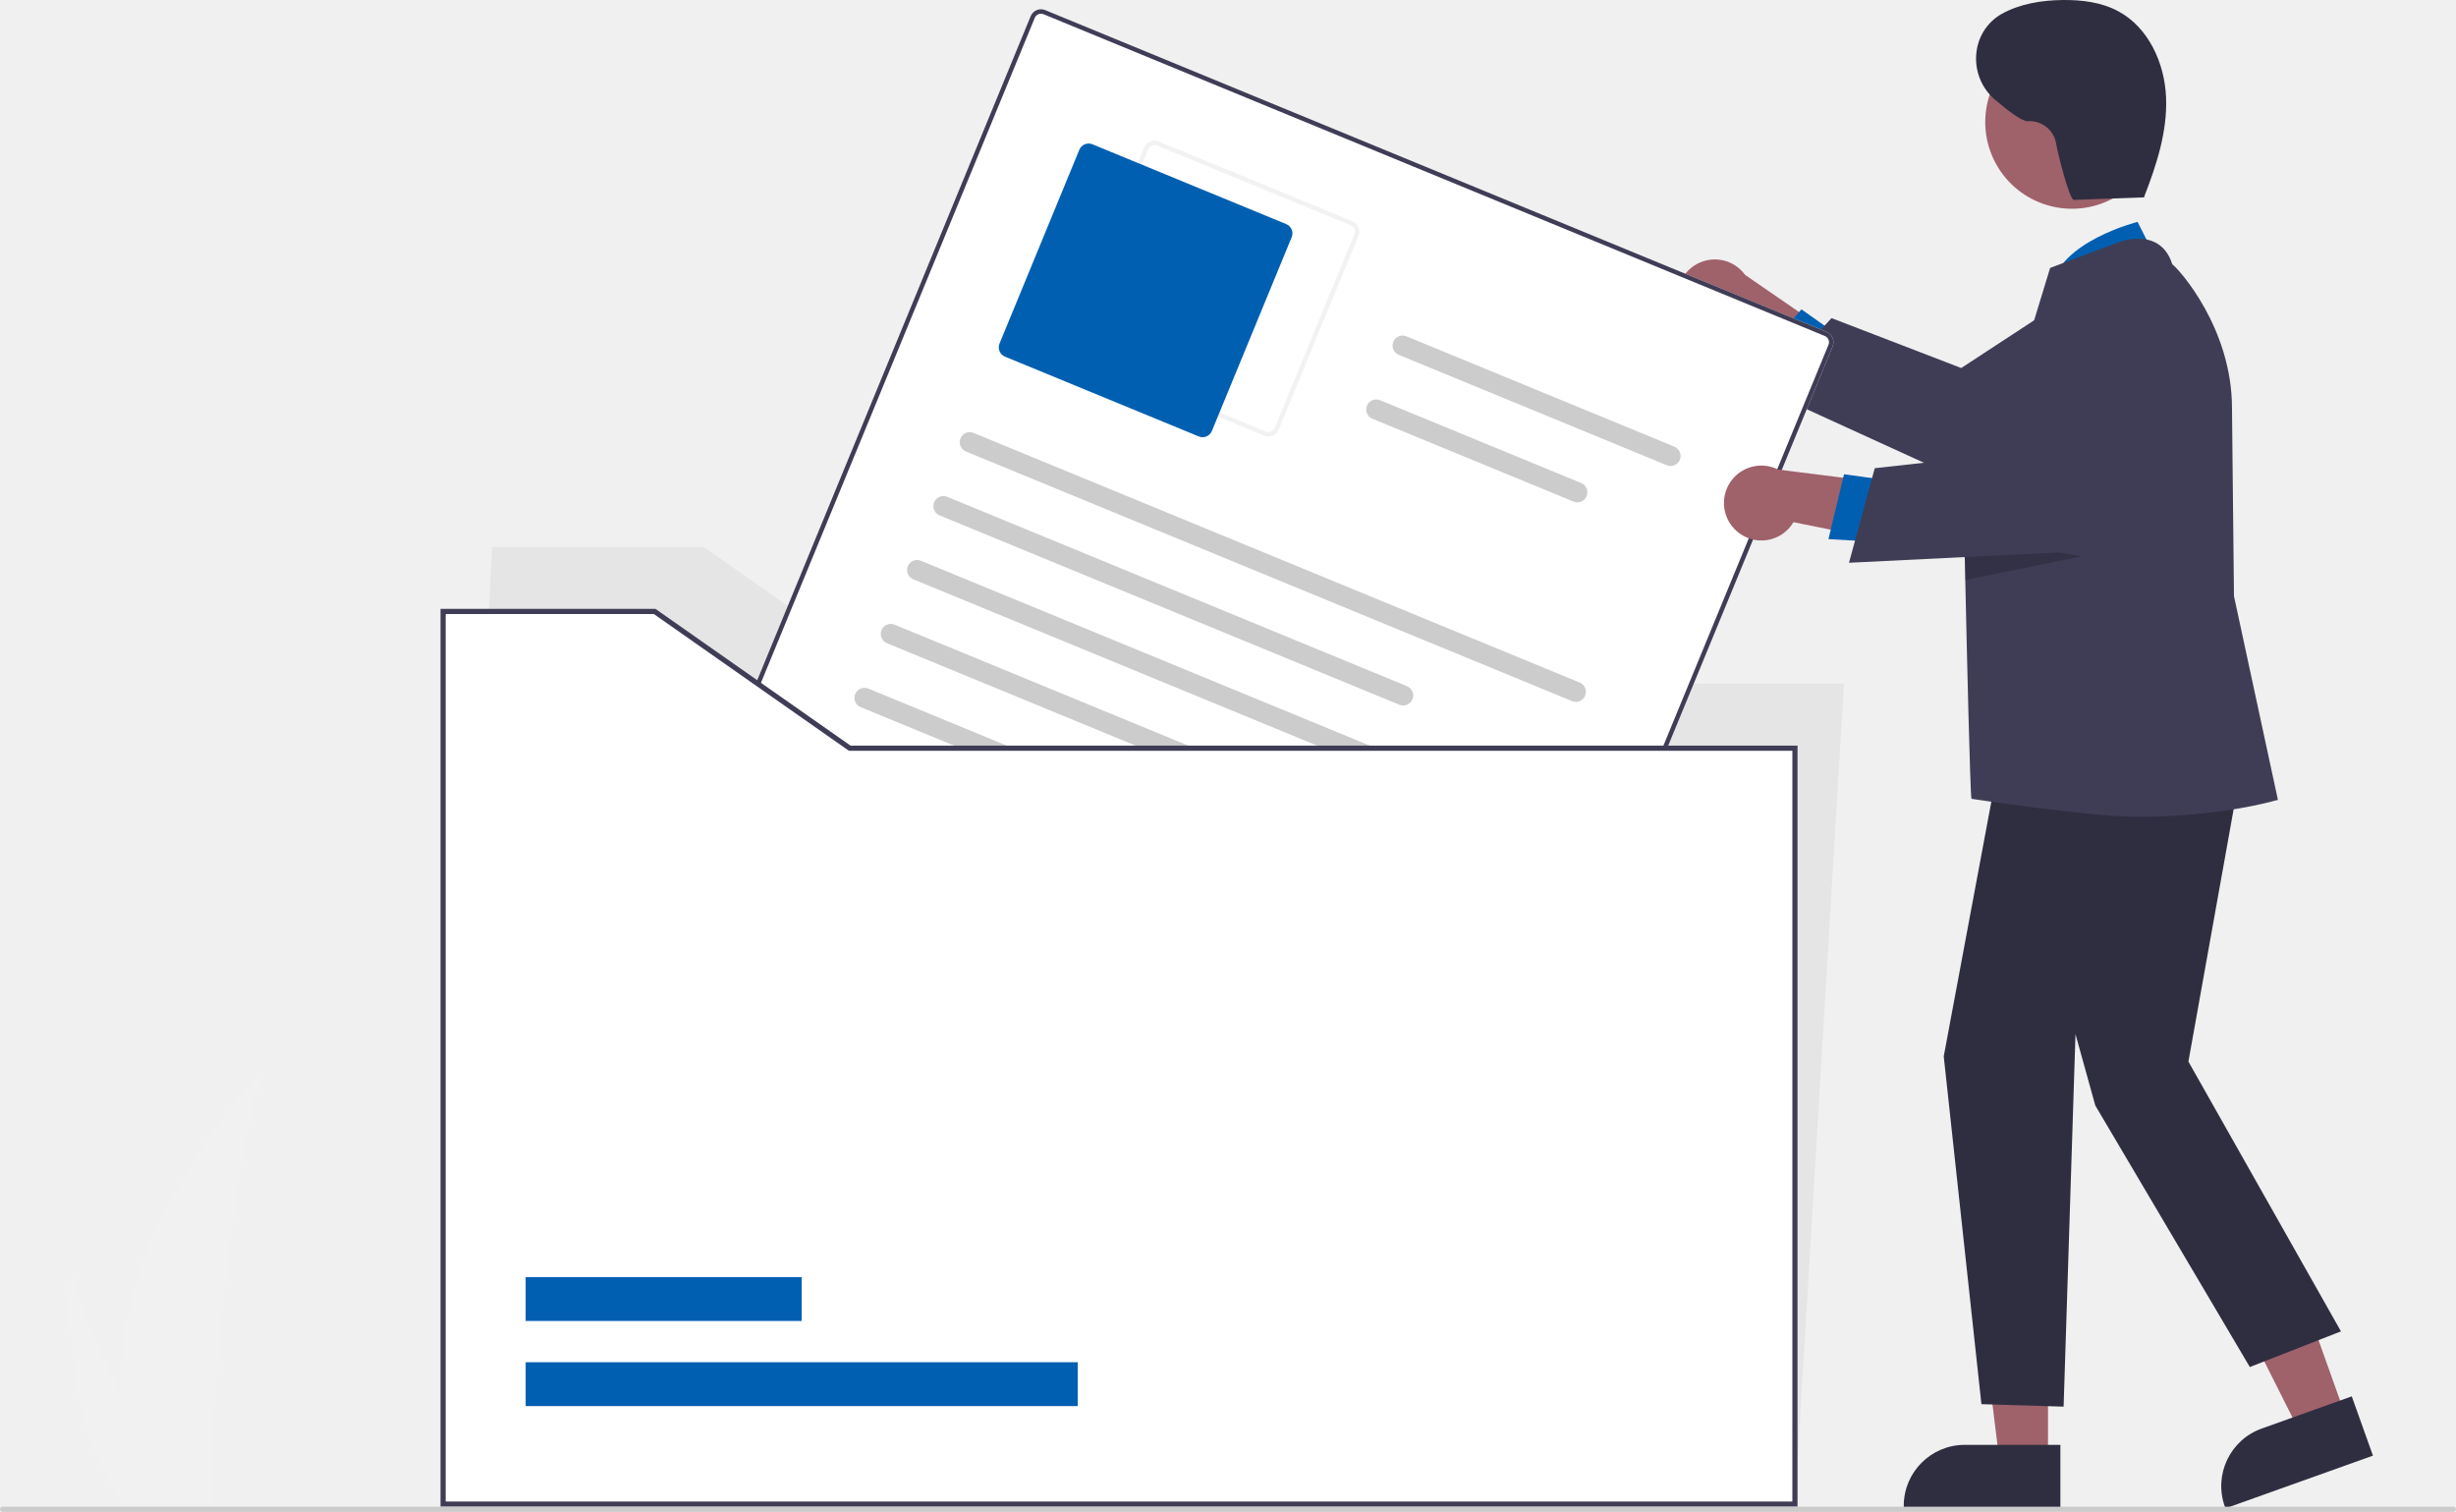
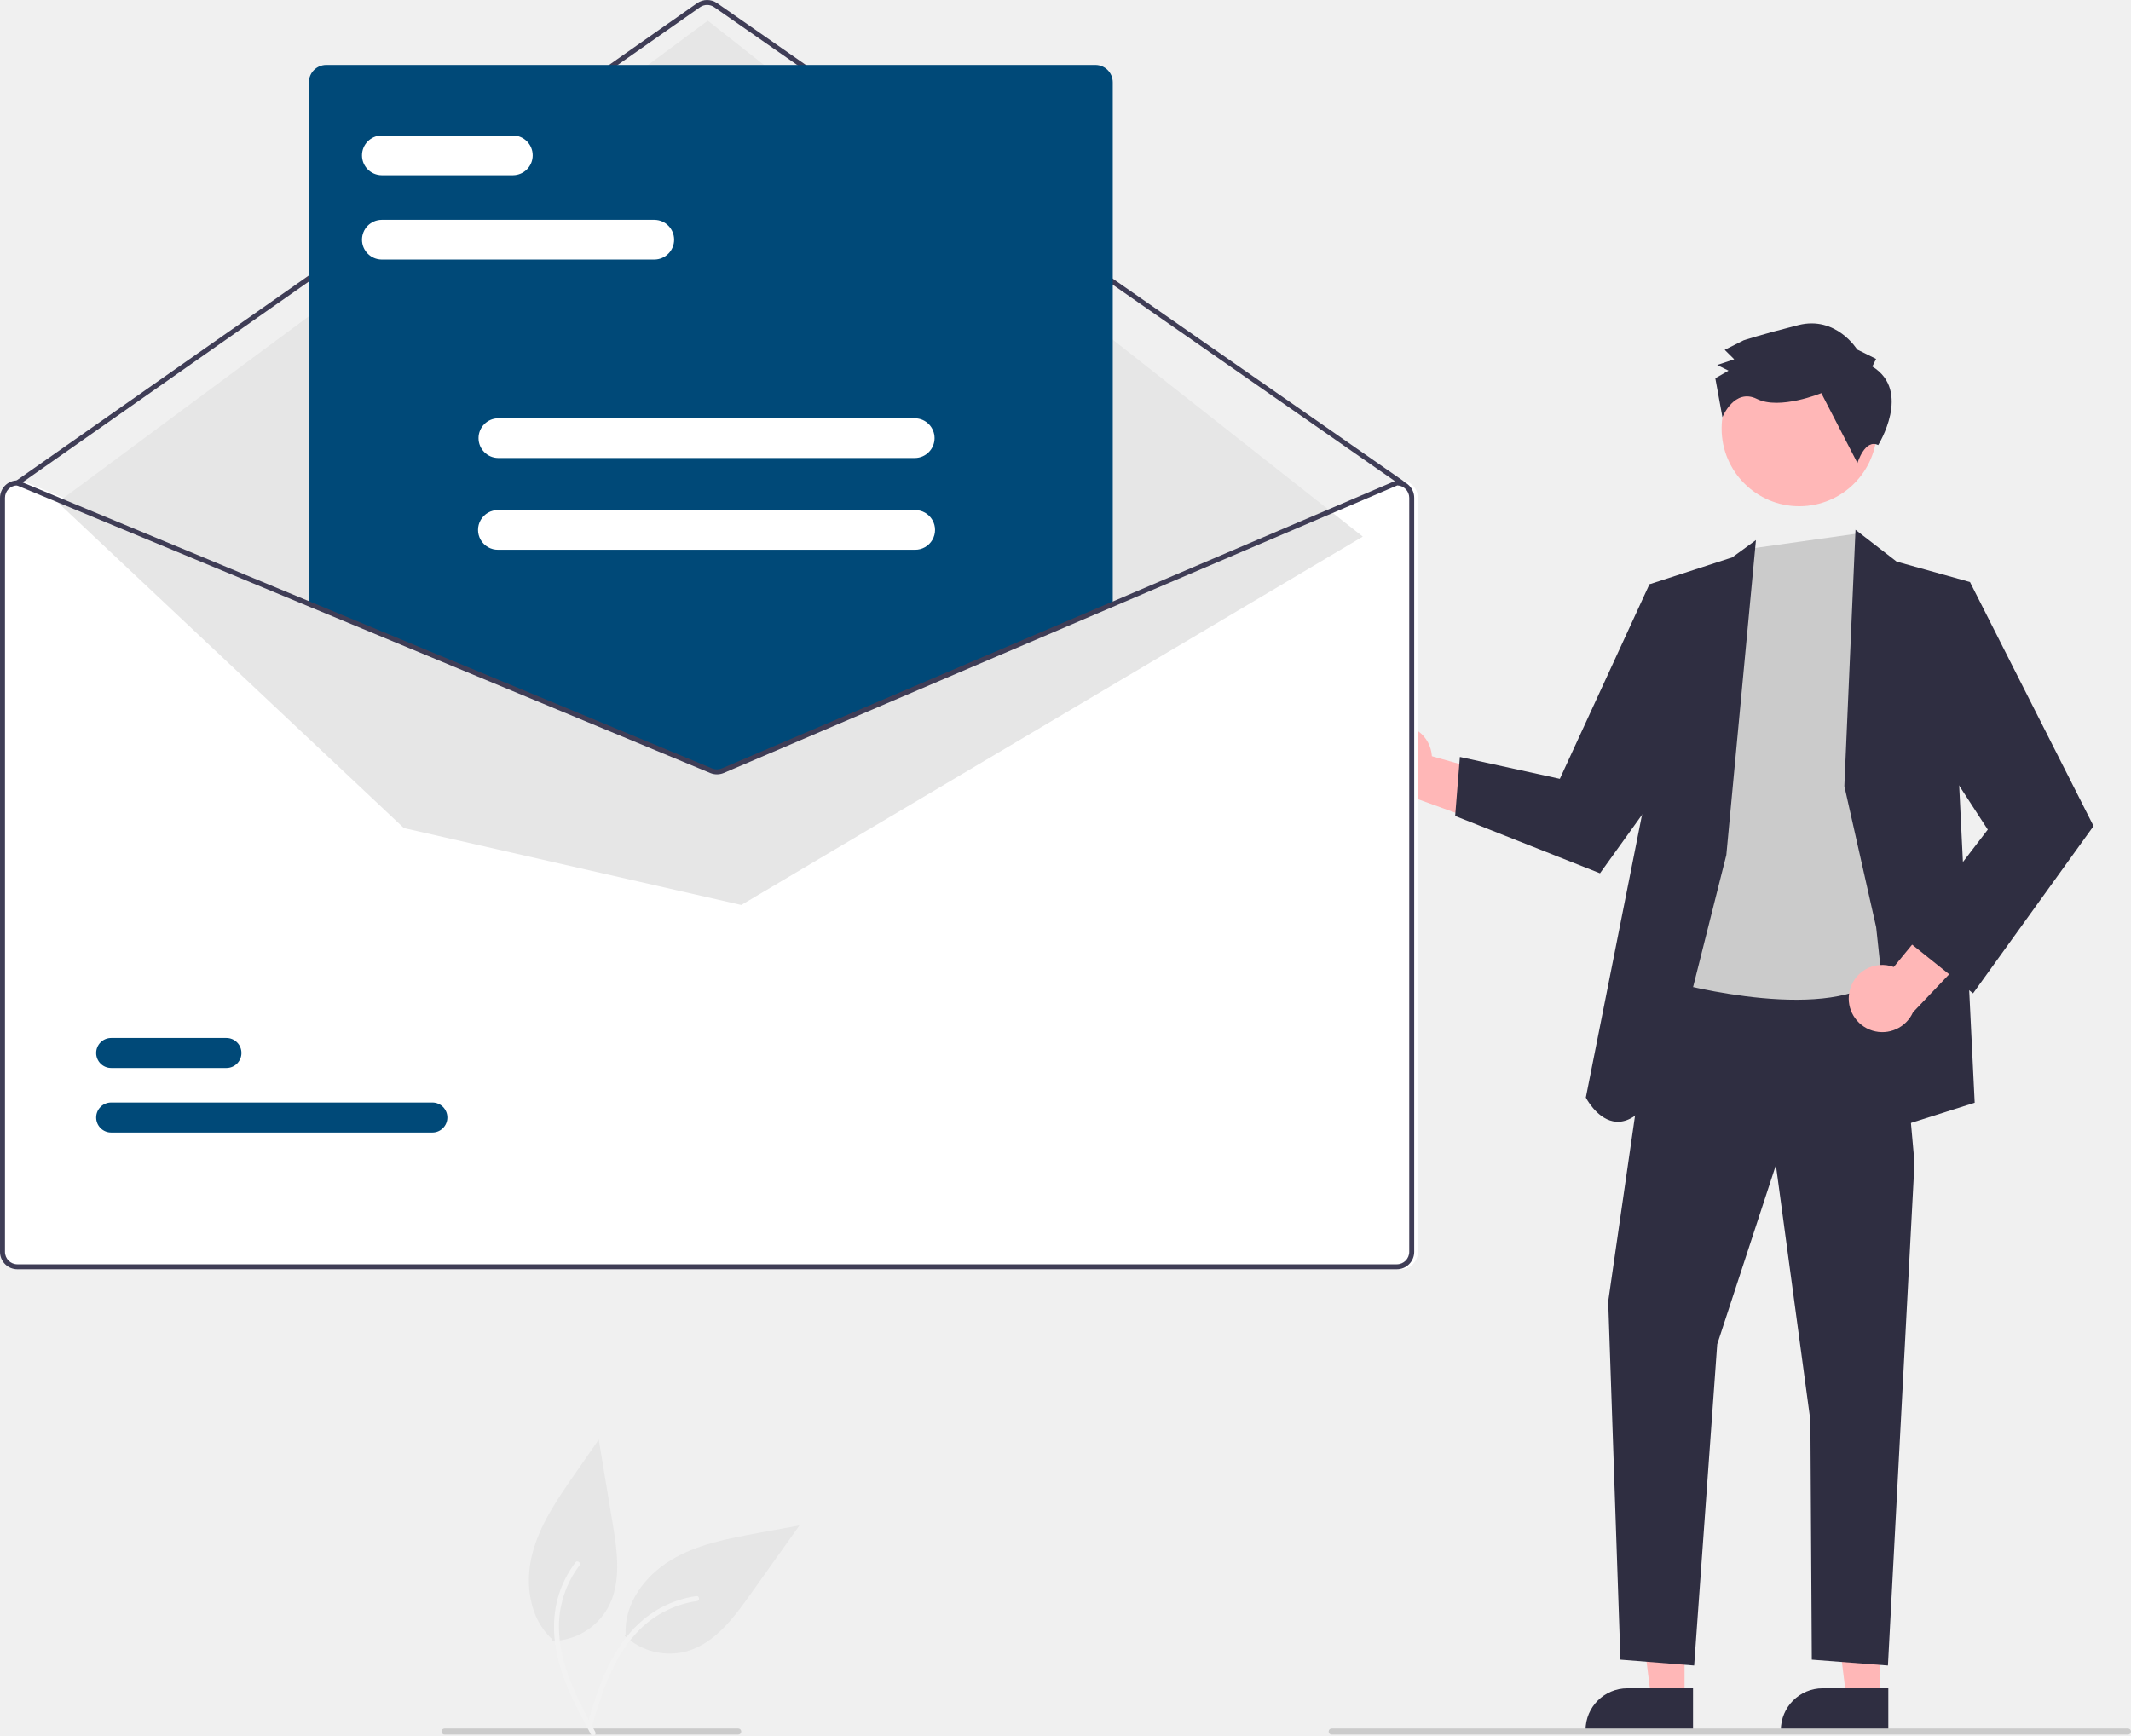
- <svg xmlns="http://www.w3.org/2000/svg" data-name="Layer 1" width="952" height="586" viewBox="0 0 952 586">
-   <path id="a163713d-a7fc-4807-a77b-111ad75719e9-335" data-name="Path 133" d="M170.634,697.233a158.394,158.394,0,0,0,7.4,43.785c.1.329.211.653.319.982h27.613c-.029-.295-.059-.624-.088-.982-1.841-21.166,8.677-148.453,21.369-170.483C226.135,572.322,168.493,629.979,170.634,697.233Z" transform="translate(-124 -157)" fill="#f1f1f1" />
-   <path id="a1d5a274-7181-45f3-aae5-db776f20014a-336" data-name="Path 134" d="M172.706,741.018c.231.329.471.658.717.982h20.716c-.157-.28-.339-.609-.55-.982-3.422-6.176-13.551-24.642-22.953-43.785-10.1-20.572-19.374-41.924-18.593-49.652C151.801,649.323,144.809,702.457,172.706,741.018Z" transform="translate(-124 -157)" fill="#f1f1f1" />
-   <path d="M775.291,277.577a14.422,14.422,0,0,0,21.041,6.808l39.98,32.07,2.475-26.518-38.345-26.388a14.501,14.501,0,0,0-25.151,14.029Z" transform="translate(-124 -157)" fill="#9f616a" />
-   <polygon points="713.205 130.446 698.283 119.903 681.358 139.458 701.046 151.126 713.205 130.446" fill="#005fb1" />
-   <path d="M833.937,280.296l50.287,19.349L932.633,267.947a24.621,24.621,0,0,1,31.795,37.06l-.433.481-74.454,39.918-81.326-37.153Z" transform="translate(-124 -157)" fill="#3f3d56" />
-   <polygon points="695.76 583 171.76 583 190.76 212 272.76 212 348.374 265 714.76 265 695.76 583" fill="#e5e5e5" />
-   <path d="M691.489,626.863,388.624,502.135a4.326,4.326,0,0,1-2.35-5.641L523.508,163.262a4.326,4.326,0,0,1,5.641-2.35L832.014,285.64a4.326,4.326,0,0,1,2.35,5.641L697.13,624.513A4.326,4.326,0,0,1,691.489,626.863Z" transform="translate(-124 -157)" fill="#fff" />
-   <path d="M691.489,626.863,388.624,502.135a4.326,4.326,0,0,1-2.35-5.641L523.508,163.262a4.326,4.326,0,0,1,5.641-2.35L832.014,285.64a4.326,4.326,0,0,1,2.35,5.641L697.13,624.513A4.326,4.326,0,0,1,691.489,626.863ZM528.491,162.51a2.596,2.596,0,0,0-3.385,1.41L387.872,497.152a2.596,2.596,0,0,0,1.41,3.385l302.865,124.728a2.596,2.596,0,0,0,3.385-1.41L832.766,290.623a2.596,2.596,0,0,0-1.41-3.385Z" transform="translate(-124 -157)" fill="#3f3d56" />
-   <path d="M614.031,325.867,538.914,294.931a4.326,4.326,0,0,1-2.35-5.641l30.935-75.117a4.326,4.326,0,0,1,5.641-2.35l75.117,30.935a4.326,4.326,0,0,1,2.35,5.641l-30.935,75.117A4.326,4.326,0,0,1,614.031,325.867ZM572.482,213.422a2.596,2.596,0,0,0-3.385,1.41l-30.935,75.117a2.596,2.596,0,0,0,1.41,3.385l75.117,30.935a2.596,2.596,0,0,0,3.385-1.41l30.935-75.117a2.596,2.596,0,0,0-1.41-3.385Z" transform="translate(-124 -157)" fill="#f2f2f2" />
-   <path d="M588.67,326.171,513.554,295.236a3.893,3.893,0,0,1-2.115-5.077l30.935-75.117a3.893,3.893,0,0,1,5.077-2.115l75.117,30.935a3.893,3.893,0,0,1,2.115,5.077l-30.935,75.117A3.893,3.893,0,0,1,588.67,326.171Z" transform="translate(-124 -157)" fill="#005fb1" />
-   <path d="M733.355,428.75,498.415,331.995a3.889,3.889,0,1,1,2.962-7.192L736.317,421.558a3.889,3.889,0,0,1-2.962,7.192Z" transform="translate(-124 -157)" fill="#ccc" />
-   <path d="M666.416,430.156,488.213,356.767a3.889,3.889,0,1,1,2.962-7.192l178.203,73.389a3.889,3.889,0,1,1-2.962,7.192Z" transform="translate(-124 -157)" fill="#ccc" />
-   <path d="M770.073,337.321,666.188,294.539a3.889,3.889,0,1,1,2.962-7.192l103.885,42.783a3.889,3.889,0,0,1-2.962,7.192Z" transform="translate(-124 -157)" fill="#ccc" />
-   <path d="M733.945,351.417,655.986,319.311a3.889,3.889,0,1,1,2.962-7.192l77.959,32.106a3.889,3.889,0,0,1-2.962,7.192Z" transform="translate(-124 -157)" fill="#ccc" />
-   <path d="M712.951,478.295,478.011,381.54a3.889,3.889,0,1,1,2.962-7.192L715.913,471.103a3.889,3.889,0,0,1-2.962,7.192Z" transform="translate(-124 -157)" fill="#ccc" />
-   <path d="M646.012,479.701,467.809,406.313a3.889,3.889,0,1,1,2.962-7.192l178.203,73.389a3.889,3.889,0,1,1-2.962,7.192Z" transform="translate(-124 -157)" fill="#ccc" />
-   <path d="M692.547,527.84,457.607,431.085a3.889,3.889,0,0,1,2.962-7.192L695.509,520.648a3.889,3.889,0,0,1-2.962,7.192Z" transform="translate(-124 -157)" fill="#ccc" />
-   <path d="M682.345,552.613,447.405,455.858a3.889,3.889,0,0,1,2.962-7.192l234.94,96.755a3.889,3.889,0,0,1-2.962,7.192Z" transform="translate(-124 -157)" fill="#ccc" />
-   <path d="M567.73,550.772a84.703,84.703,0,0,0,14.094-.43c4.212-.492,8.601-1.17,12.293-3.385a11.683,11.683,0,0,0,5.821-8.835,8.222,8.222,0,0,0-4.975-8.337,9.809,9.809,0,0,0-9.951,1.394,12.959,12.959,0,0,0-4.45,10.352c.194,8.004,6.527,15.909,13.559,19.239,7.921,3.75,18.738.563,20.766-8.672.422-1.921-2.194-2.588-3.288-1.354a8.721,8.721,0,0,0,12.172,12.448l-2.944-1.213a20.99,20.99,0,0,0,14.438,15.249,19.47,19.47,0,0,0,5.372.819c2.212.006,4.484,1.116,6.6,1.806l15.244,4.966c2.242.731,3.665-2.673,1.404-3.41l-13.806-4.498c-2.301-.75-4.596-1.52-6.903-2.249-1.649-.521-3.455-.239-5.176-.546a17.288,17.288,0,0,1-13.519-12.645,1.866,1.866,0,0,0-2.944-1.213,5.048,5.048,0,0,1-7.022-7.254l-3.288-1.354c-1.309,5.958-8.576,8.193-13.814,6.471-5.857-1.927-10.892-7.533-12.639-13.405a10.811,10.811,0,0,1,.787-8.602,6.443,6.443,0,0,1,6.75-3.306,4.623,4.623,0,0,1,3.95,5.07,8.269,8.269,0,0,1-4.605,6.264c-3.297,1.77-7.244,2.21-10.906,2.612a78.798,78.798,0,0,1-12.574.358c-2.354-.119-2.826,3.541-.448,3.661Z" transform="translate(-124 -157)" fill="#005fb1" />
-   <polygon points="695.76 290 695.76 583 171.76 583 171.76 237 253.76 237 329.37 290 695.76 290" fill="#fff" />
-   <rect x="203.76" y="528" width="214" height="17" fill="#005fb1" />
-   <rect x="203.76" y="495" width="107" height="17" fill="#005fb1" />
-   <path d="M820.76,741h-526V393h83.316l75.614,53H820.76Zm-524-2h522V448H453.058l-75.614-53H296.76Z" transform="translate(-124 -157)" fill="#3f3d56" />
-   <polygon points="909.144 548.636 891.414 554.972 858.535 489.598 884.704 480.246 909.144 548.636" fill="#9f616a" />
-   <path d="M986.638,741.638l-.259-.723a23.659,23.659,0,0,1,14.3-30.206l34.918-12.479,8.212,22.977Z" transform="translate(-124 -157)" fill="#2f2e41" />
-   <polygon points="793.848 566.172 775.019 566.172 766.062 493.546 793.851 493.547 793.848 566.172" fill="#9f616a" />
-   <path d="M922.65,741.424l-60.712-.002v-.768A23.631,23.631,0,0,1,885.569,717.024h.002l37.081.002Z" transform="translate(-124 -157)" fill="#2f2e41" />
-   <path d="M960.759,259.186l-8.189-16.181s-30.505,7.643-33.279,25.323Z" transform="translate(-124 -157)" fill="#005fb1" />
-   <polygon points="870.547 287.198 848.278 411.467 907.407 516.036 872.083 529.858 812.186 428.494 804.507 400.849 799.899 545.216 768.042 544.249 753.435 409.445 776.862 284.127 870.547 287.198" fill="#2f2e41" />
-   <path d="M989.938,388.055l-.77-72.871c0-30.884-20.326-53.647-23.144-55.753-1.326-4.231-3.704-7.156-7.068-8.686-6.776-3.071-15.062.614-15.413.78L918.685,260.844l-.117.341c-.264.78-25.347,83.088-31.645,103.746-.897,2.964-1.413,4.66-1.413,4.66s.098,4.777.273,12.205c.556,25.542,1.872,82.435,2.398,84.823,0,0,45.916,6.961,64.098,6.961,32.707,0,53.482-6.259,53.95-6.366l.751-.156Z" transform="translate(-124 -157)" fill="#3f3d56" />
-   <circle cx="927.137" cy="204.303" r="33.608" transform="translate(-108.3804 312.7438) rotate(-28.66301)" fill="#9f616a" />
-   <path d="M930.861,372.633l-45.078,9.164c-.175-7.428-.273-12.205-.273-12.205s.516-1.696,1.413-4.66Z" transform="translate(-124 -157)" opacity="0.2" />
-   <path d="M797.369,363.027a14.422,14.422,0,0,0,21.815-3.63l50.249,10.094-9.996-24.687-46.185-5.801a14.501,14.501,0,0,0-15.883,24.023Z" transform="translate(-124 -157)" fill="#9f616a" />
-   <polygon points="732.887 186.321 714.788 183.82 708.751 208.968 731.599 210.276 732.887 186.321" fill="#005fb1" />
-   <path d="M850.697,338.474l53.552-5.941,28.412-50.408a24.621,24.621,0,0,1,45.276,18.289l-.163.626-47.76,69.684-89.303,4.404Z" transform="translate(-124 -157)" fill="#3f3d56" />
-   <path d="M955.763,233.483l-27.895,1.001c-1.7.061-6.315-18.289-6.919-22.096a10.39,10.39,0,0,0-10.838-8.405c-2.088.197-7.354-3.704-12.787-8.323-10.315-8.77-9.779-25.241,1.553-32.652q.465-.304.912-.555c7.149-4.001,15.511-5.345,23.703-5.447,7.426-.093,15.062.842,21.604,4.357,11.728,6.301,17.97,20.071,18.518,33.374s-3.716,26.31-8.556,38.713" transform="translate(-124 -157)" fill="#2f2e41" />
-   <path d="M1075,743H125a1,1,0,0,1,0-2h950a1,1,0,0,1,0,2Z" transform="translate(-124 -157)" fill="#cbcbcb" />
+ <svg xmlns="http://www.w3.org/2000/svg" data-name="Layer 1" width="703.817" height="573.37" viewBox="0 0 703.817 573.37">
+   <path id="e77d6775-0d6e-4379-8bfc-a6b010ad5ee5-203" data-name="Path 461" d="M454.389,703.636a21.574,21.574,0,0,0,20.509,5.179c9.164-2.601,15.383-10.869,20.903-18.633l16.334-22.959-13.765,2.524c-9.899,1.815-20.044,3.72-28.665,8.914s-15.526,14.466-14.98,24.515" transform="translate(-248.0914 -163.3148)" fill="#e6e6e6" />
+   <path id="a925376f-81ed-452b-bc21-27b5ed1cb659-204" data-name="Path 462" d="M441.594,734.564c2.414-8.231,4.842-16.575,9.104-24.077,3.785-6.662,8.958-12.507,15.781-16.142a35.246,35.246,0,0,1,11.605-3.775c1.058-.149,1.231,1.498.177,1.647a33.507,33.507,0,0,0-18.638,9.166c-5.637,5.515-9.334,12.626-12.068,19.944-1.655,4.425-2.991,8.958-4.32,13.49a.854.854,0,0,1-.946.693.833.833,0,0,1-.693-.946Z" transform="translate(-248.0914 -163.3148)" fill="#f2f2f2" />
+   <path d="M707.405,403.053a11.039,11.039,0,0,1,13.605,10.07l37.764,10.616-15.409,13.346-33.499-12.127a11.099,11.099,0,0,1-2.461-21.905Z" transform="translate(-248.0914 -163.3148)" fill="#ffb7b7" />
+   <polygon points="556.357 561.294 545.349 561.293 540.112 518.835 556.359 518.836 556.357 561.294" fill="#ffb7b7" />
+   <path d="M807.255,735.279l-35.494-.001v-.449A13.816,13.816,0,0,1,785.577,721.014h.001l21.678.001Z" transform="translate(-248.0914 -163.3148)" fill="#2f2e41" />
+   <polygon points="620.859 561.294 609.851 561.293 604.614 518.835 620.86 518.836 620.859 561.294" fill="#ffb7b7" />
+   <path d="M871.757,735.279l-35.494-.001v-.449a13.816,13.816,0,0,1,13.815-13.815h.001l21.678.001Z" transform="translate(-248.0914 -163.3148)" fill="#2f2e41" />
+   <polygon points="547.363 317.603 531.148 429.917 535.188 548.251 559.537 550.19 567.151 444.067 586.533 384.893 597.928 469.245 598.396 548.251 623.539 550.19 632.308 384.09 625.858 311.854 547.363 317.603" fill="#2f2e41" />
+   <circle cx="594.261" cy="141.578" r="25.651" fill="#ffb7b7" />
+   <path d="M826.542,344.496,798.223,487.162s47.678,13.684,68.565,1.051,11.527-51.631,11.527-51.631l-3.825-66.358-7.069-16.781-5.998-13.852Z" transform="translate(-248.0914 -163.3148)" fill="#cbcbcb" />
+   <path d="M818.253,445.764l9.783-104.037-7.823,5.712L792.858,356.322l-1.872,73.246L771.851,525.888s13.677,26.688,30.627-17.464Z" transform="translate(-248.0914 -163.3148)" fill="#2f2e41" />
+   <polygon points="557.931 203.962 544.767 193.007 515.18 257.279 482.164 250.047 480.604 269.546 528.44 288.477 561.038 243.095 557.931 203.962" fill="#2f2e41" />
+   <polygon points="609.144 259.677 612.831 175.005 626.399 185.512 650.63 192.266 647.077 259.677 652.19 364.277 626.786 372.323 619.655 306.32 609.144 259.677" fill="#2f2e41" />
+   <path d="M858.866,491.152a11.039,11.039,0,0,1,14.688-8.412l24.896-30.315,6.029,19.473L879.913,497.7a11.099,11.099,0,0,1-21.047-6.548Z" transform="translate(-248.0914 -163.3148)" fill="#ffb7b7" />
+   <polygon points="634.407 201.665 650.63 192.266 691.451 272.878 651.652 328.143 628.952 309.993 656.516 274.048 631.394 235.44 634.407 201.665" fill="#2f2e41" />
+   <path d="M866.478,284.385l1.244-2.503-6.257-3.109s-6.903-11.232-19.394-8.075-18.111,5.045-18.111,5.045l-6.242,3.141,3.133,3.117-5.62,1.889,3.754,1.865-4.368,2.511,2.352,12.871s3.906-9.762,11.415-6.032,21.243-1.929,21.243-1.929l11.932,23.093s2.462-8.095,6.851-5.937C868.41,310.334,879.623,292.477,866.478,284.385Z" transform="translate(-248.0914 -163.3148)" fill="#2f2e41" />
+   <path d="M710.664,322.019h-.164l-94.071,40.169-128.709,54.96a4.151,4.151,0,0,1-3.18.016L351.75,362.073l-96.382-39.989-.147-.066h-.164a5.742,5.742,0,0,0-5.736,5.736V576.864a5.742,5.742,0,0,0,5.736,5.736H710.664a5.742,5.742,0,0,0,5.736-5.736V327.755A5.742,5.742,0,0,0,710.664,322.019Z" transform="translate(-248.0914 -163.3148)" fill="#fff" />
+   <path d="M711.073,323.658a.817.817,0,0,1-.468-.147L483.982,165.685a4.11,4.11,0,0,0-4.694.008L254.298,323.51a.82.82,0,0,1-.941-1.342L478.347,164.351a5.754,5.754,0,0,1,6.572-.011L711.542,322.166a.82.82,0,0,1-.469,1.492Z" transform="translate(-248.0914 -163.3148)" fill="#3f3d56" />
+   <polygon points="19.063 165.938 233.765 6.817 450.097 177.26 244.827 298.946 133.384 273.544 19.063 165.938" fill="#e6e6e6" />
+   <path d="M390.883,537.422H284.815a4.955,4.955,0,1,1-.015-9.911H390.883a4.955,4.955,0,1,1,.015,9.911Z" transform="translate(-248.0914 -163.3148)" fill="#004978" />
+   <path d="M322.869,516.116H284.815a4.955,4.955,0,1,1-.015-9.911h38.07a4.955,4.955,0,0,1,.015,9.911h-.015Z" transform="translate(-248.0914 -163.3148)" fill="#004978" />
+   <path d="M484.876,417.881a6.199,6.199,0,0,1-2.351-.461L350.111,362.478V190.499a5.743,5.743,0,0,1,5.736-5.736H609.873a5.743,5.743,0,0,1,5.736,5.736V362.598l-.249.106-128.062,54.689A6.241,6.241,0,0,1,484.876,417.881Z" transform="translate(-248.0914 -163.3148)" fill="#004978" />
+   <path d="M709.435,322.019h-.164l-94.071,40.169-128.709,54.96a4.151,4.151,0,0,1-3.18.016l-132.79-55.091-96.382-39.989-.147-.066h-.164a5.742,5.742,0,0,0-5.736,5.736V576.864a5.742,5.742,0,0,0,5.736,5.736H709.435a5.742,5.742,0,0,0,5.736-5.736V327.755A5.742,5.742,0,0,0,709.435,322.019Zm4.097,254.845a4.099,4.099,0,0,1-4.097,4.097H253.827a4.099,4.099,0,0,1-4.097-4.097V327.755a4.106,4.106,0,0,1,3.942-4.097l96.849,40.185,132.159,54.837a5.835,5.835,0,0,0,4.458-.025l128.061-54.689L709.599,323.658a4.11,4.11,0,0,1,3.933,4.097Z" transform="translate(-248.0914 -163.3148)" fill="#3f3d56" />
+   <path d="M464.262,249.049H374.123a6.556,6.556,0,0,1,0-13.111h90.138a6.556,6.556,0,0,1,0,13.111Z" transform="translate(-248.0914 -163.3148)" fill="#fff" />
+   <path d="M417.554,221.188H374.123a6.556,6.556,0,0,1,0-13.111h43.43a6.556,6.556,0,0,1,0,13.111Z" transform="translate(-248.0914 -163.3148)" fill="#fff" />
+   <path d="M550.277,314.604H412.611a6.556,6.556,0,0,1,0-13.111H550.277a6.556,6.556,0,0,1,0,13.111Z" transform="translate(-248.0914 -163.3148)" fill="#fff" />
+   <path d="M550.277,344.924H412.611a6.556,6.556,0,1,1,0-13.111H550.277a6.556,6.556,0,1,1,0,13.111Z" transform="translate(-248.0914 -163.3148)" fill="#fff" />
+   <path d="M950.909,736.315h-263a1,1,0,0,1,0-2h263a1,1,0,0,1,0,2Z" transform="translate(-248.0914 -163.3148)" fill="#cbcbcb" />
+   <path d="M491.909,736.315h-97a1,1,0,1,1,0-2h97a1,1,0,0,1,0,2Z" transform="translate(-248.0914 -163.3148)" fill="#cbcbcb" />
+   <path id="e8398aff-523f-434a-af20-c024070a1d12-205" data-name="Path 461" d="M430.575,705.397a21.574,21.574,0,0,0,18.194-10.791c4.663-8.307,3.243-18.555,1.682-27.952l-4.609-27.797-7.98,11.497c-5.739,8.267-11.588,16.772-14.038,26.534s-.807,21.205,6.666,27.946" transform="translate(-248.0914 -163.3148)" fill="#e6e6e6" />
+   <path id="e2bc4c04-3c78-4f76-9d7c-3717db50fbca-206" data-name="Path 462" d="M443.313,736.348c-4.093-7.539-8.255-15.167-10.523-23.491-2.014-7.393-2.469-15.185-.193-22.574a35.246,35.246,0,0,1,5.566-10.86c.645-.852,1.929.194,1.288,1.043a33.507,33.507,0,0,0-6.752,19.642c-.108,7.885,2.285,15.534,5.507,22.651,1.947,4.305,4.196,8.46,6.45,12.611a.854.854,0,0,1-.182,1.158.833.833,0,0,1-1.158-.182Z" transform="translate(-248.0914 -163.3148)" fill="#f2f2f2" />
</svg>
